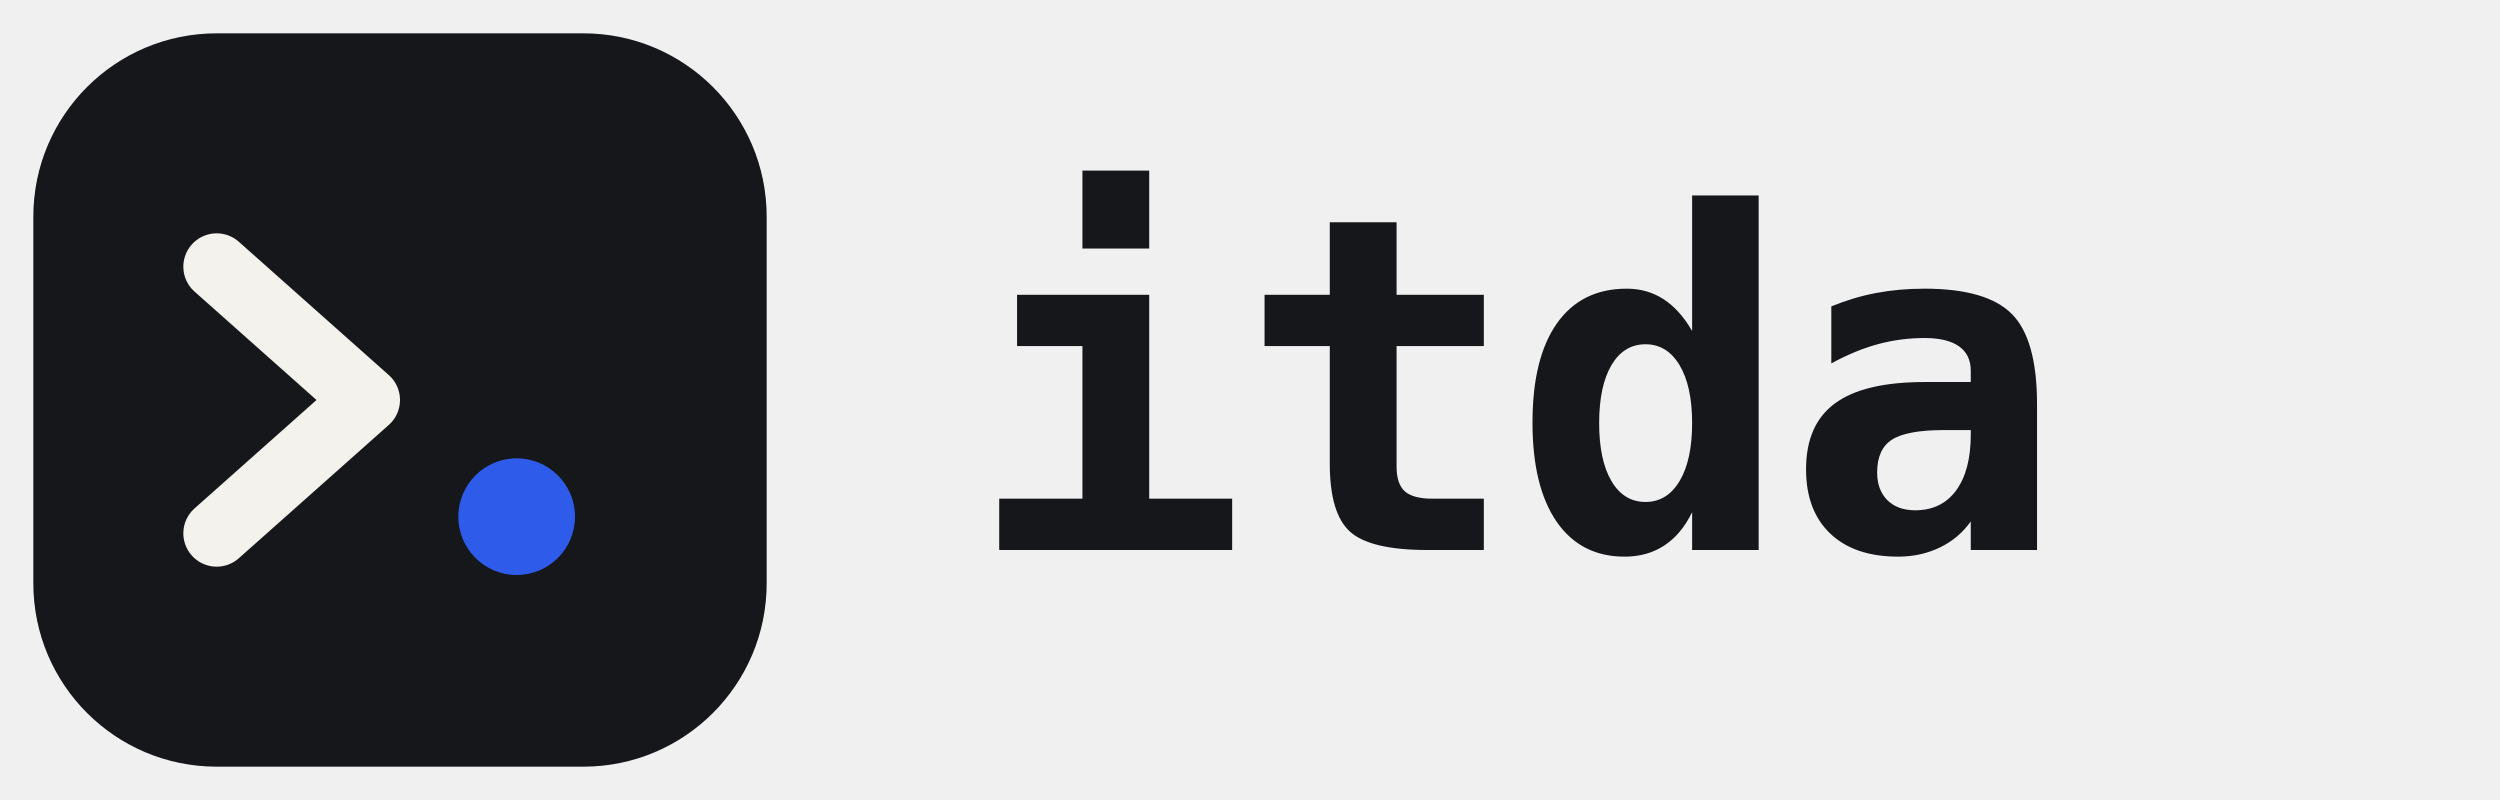
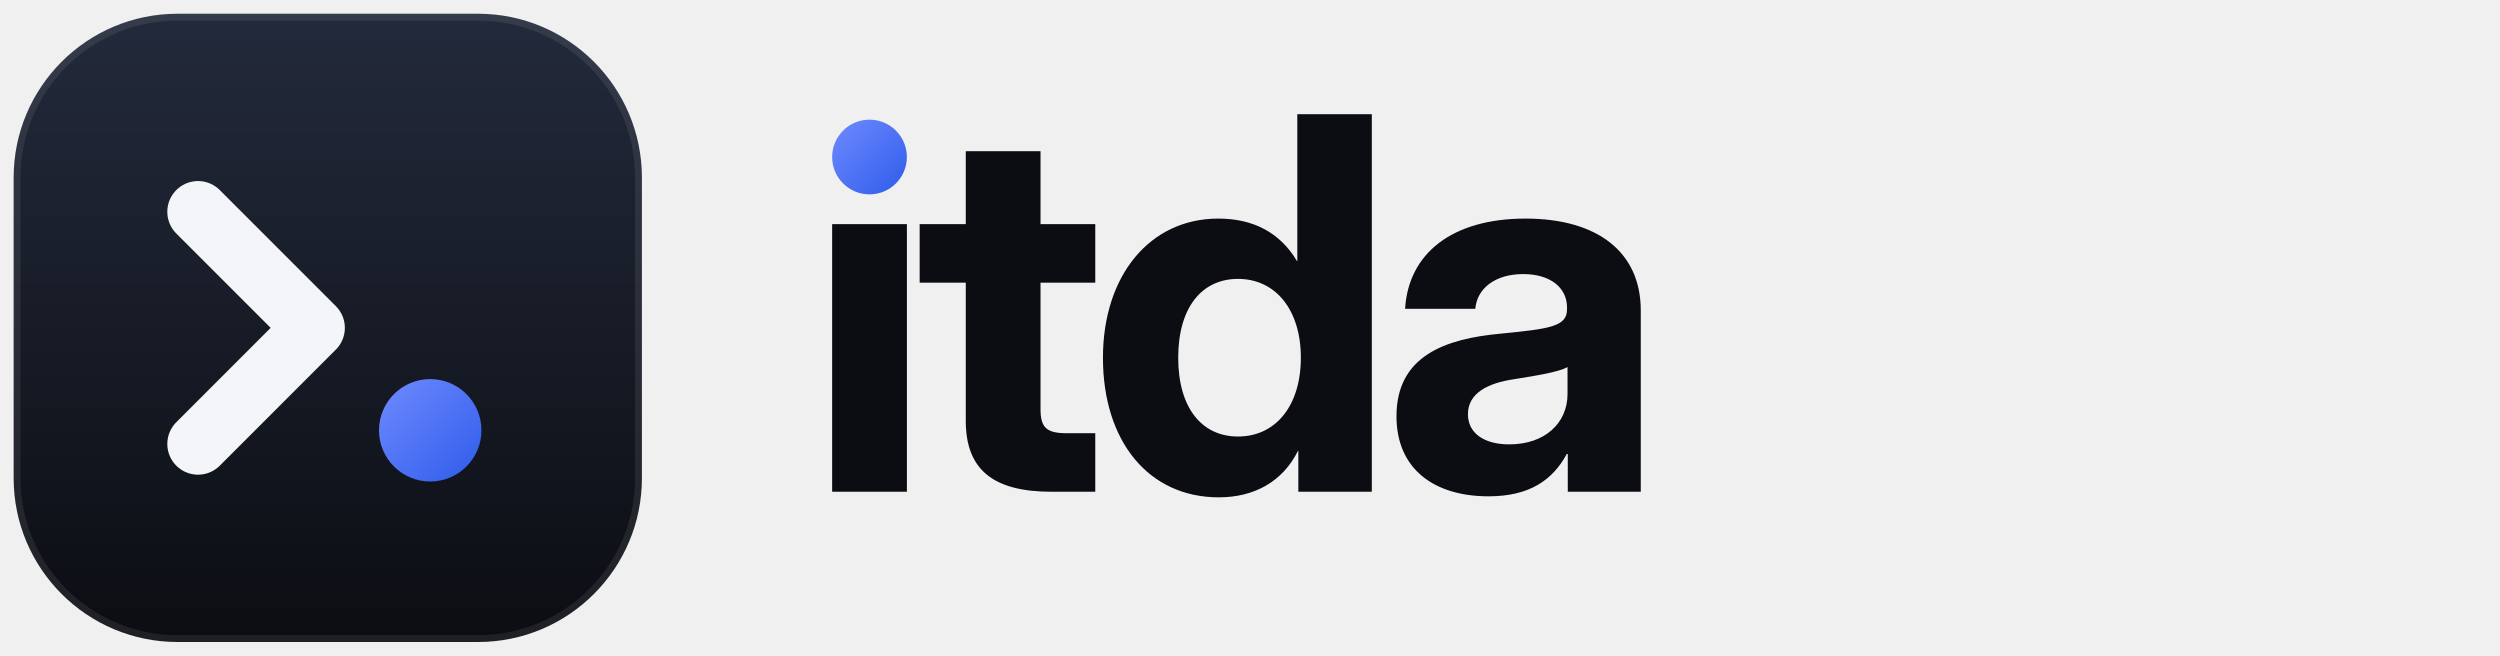
- <svg xmlns="http://www.w3.org/2000/svg" width="300" height="96" viewBox="0 0 300 96" role="img" aria-label="itda">
-   <rect x="4" y="4" width="88" height="88" rx="22" fill="#15171A" />
-   <path d="M26 32 L44 48 L26 64" fill="none" stroke="#F4F2EC" stroke-width="8" stroke-linecap="round" stroke-linejoin="round" />
-   <circle cx="62" cy="62" r="7" fill="#2F5BEA" />
-   <text x="116" y="66" font-family="'IBM Plex Mono', ui-monospace, SFMono-Regular, Menlo, Consolas, monospace" font-size="56" font-weight="600" letter-spacing="-1" fill="#15171A">itda</text>
+ <svg xmlns="http://www.w3.org/2000/svg" width="366" height="96" viewBox="0 0 366.1 96" role="img" aria-label="itda">
+   <g transform="translate(0 0) scale(1)">
+     <defs>
+       <linearGradient id="lk-bg" x1="0" y1="0" x2="0" y2="1">
+         <stop offset="0" stop-color="#232A3B" />
+         <stop offset="1" stop-color="#0B0D12" />
+       </linearGradient>
+       <linearGradient id="lk-dot" x1="0" y1="0" x2="1" y2="1">
+         <stop offset="0" stop-color="#6E8BFF" />
+         <stop offset="1" stop-color="#2F5BEA" />
+       </linearGradient>
+     </defs>
+     <rect x="2" y="2" width="92" height="92" rx="24" fill="url(#lk-bg)" />
+     <rect x="2.5" y="2.5" width="91" height="91" rx="23.5" fill="none" stroke="#FFFFFF" stroke-opacity="0.08" />
+     <path d="M29 31 L46 48 L29 65" fill="none" stroke="#F4F5F8" stroke-width="9" stroke-linecap="round" stroke-linejoin="round" />
+     <circle cx="63" cy="63" r="7.5" fill="url(#lk-dot)" />
+   </g>
+   <path d="M121.859 72.0H132.807V32.812H121.859Z M160.391 32.812H152.375V22.125H141.428V32.812H134.674V41.385H141.428V61.609C141.428 68.734 145.399 72.0 154.008 72.0H160.391V63.428H156.197C153.229 63.428 152.375 62.574 152.375 59.902V41.385H160.391Z M178.475 72.816C183.633 72.816 187.826 70.553 190.09 65.988H190.127V72.0H200.889V16.707H189.979V38.23H189.942C187.418 34.0 183.485 31.996 178.401 31.996C168.381 31.996 161.516 40.346 161.516 52.369C161.516 64.652 168.233 72.816 178.475 72.816ZM181.295 63.91C175.989 63.91 172.537 59.717 172.537 52.369C172.537 45.021 175.989 40.828 181.295 40.828C186.825 40.828 190.498 45.393 190.498 52.369C190.498 59.383 186.825 63.91 181.295 63.91Z M217.971 72.668C223.983 72.668 227.36 70.293 229.438 66.471H229.586V72.0H240.274V45.43C240.274 37.043 234.114 31.996 223.389 31.996C212.627 31.996 206.245 37.117 205.762 45.207H216.041C216.301 42.201 218.973 40.123 223.055 40.123C227.063 40.123 229.475 42.127 229.475 45.021V45.281C229.475 47.805 226.952 48.139 219.79 48.844C211.625 49.586 204.5 52.109 204.5 60.941C204.5 68.771 210.141 72.668 217.971 72.668ZM221.014 65.061C217.34 65.061 214.965 63.428 214.965 60.645C214.965 57.527 217.934 56.08 221.682 55.523C225.208 54.967 228.288 54.447 229.549 53.742V57.676C229.549 61.906 226.284 65.061 221.014 65.061Z" fill="#0B0D12" />
+   <circle cx="127.33" cy="22.98" r="5.47" fill="url(#lk-dot)" />
</svg>
